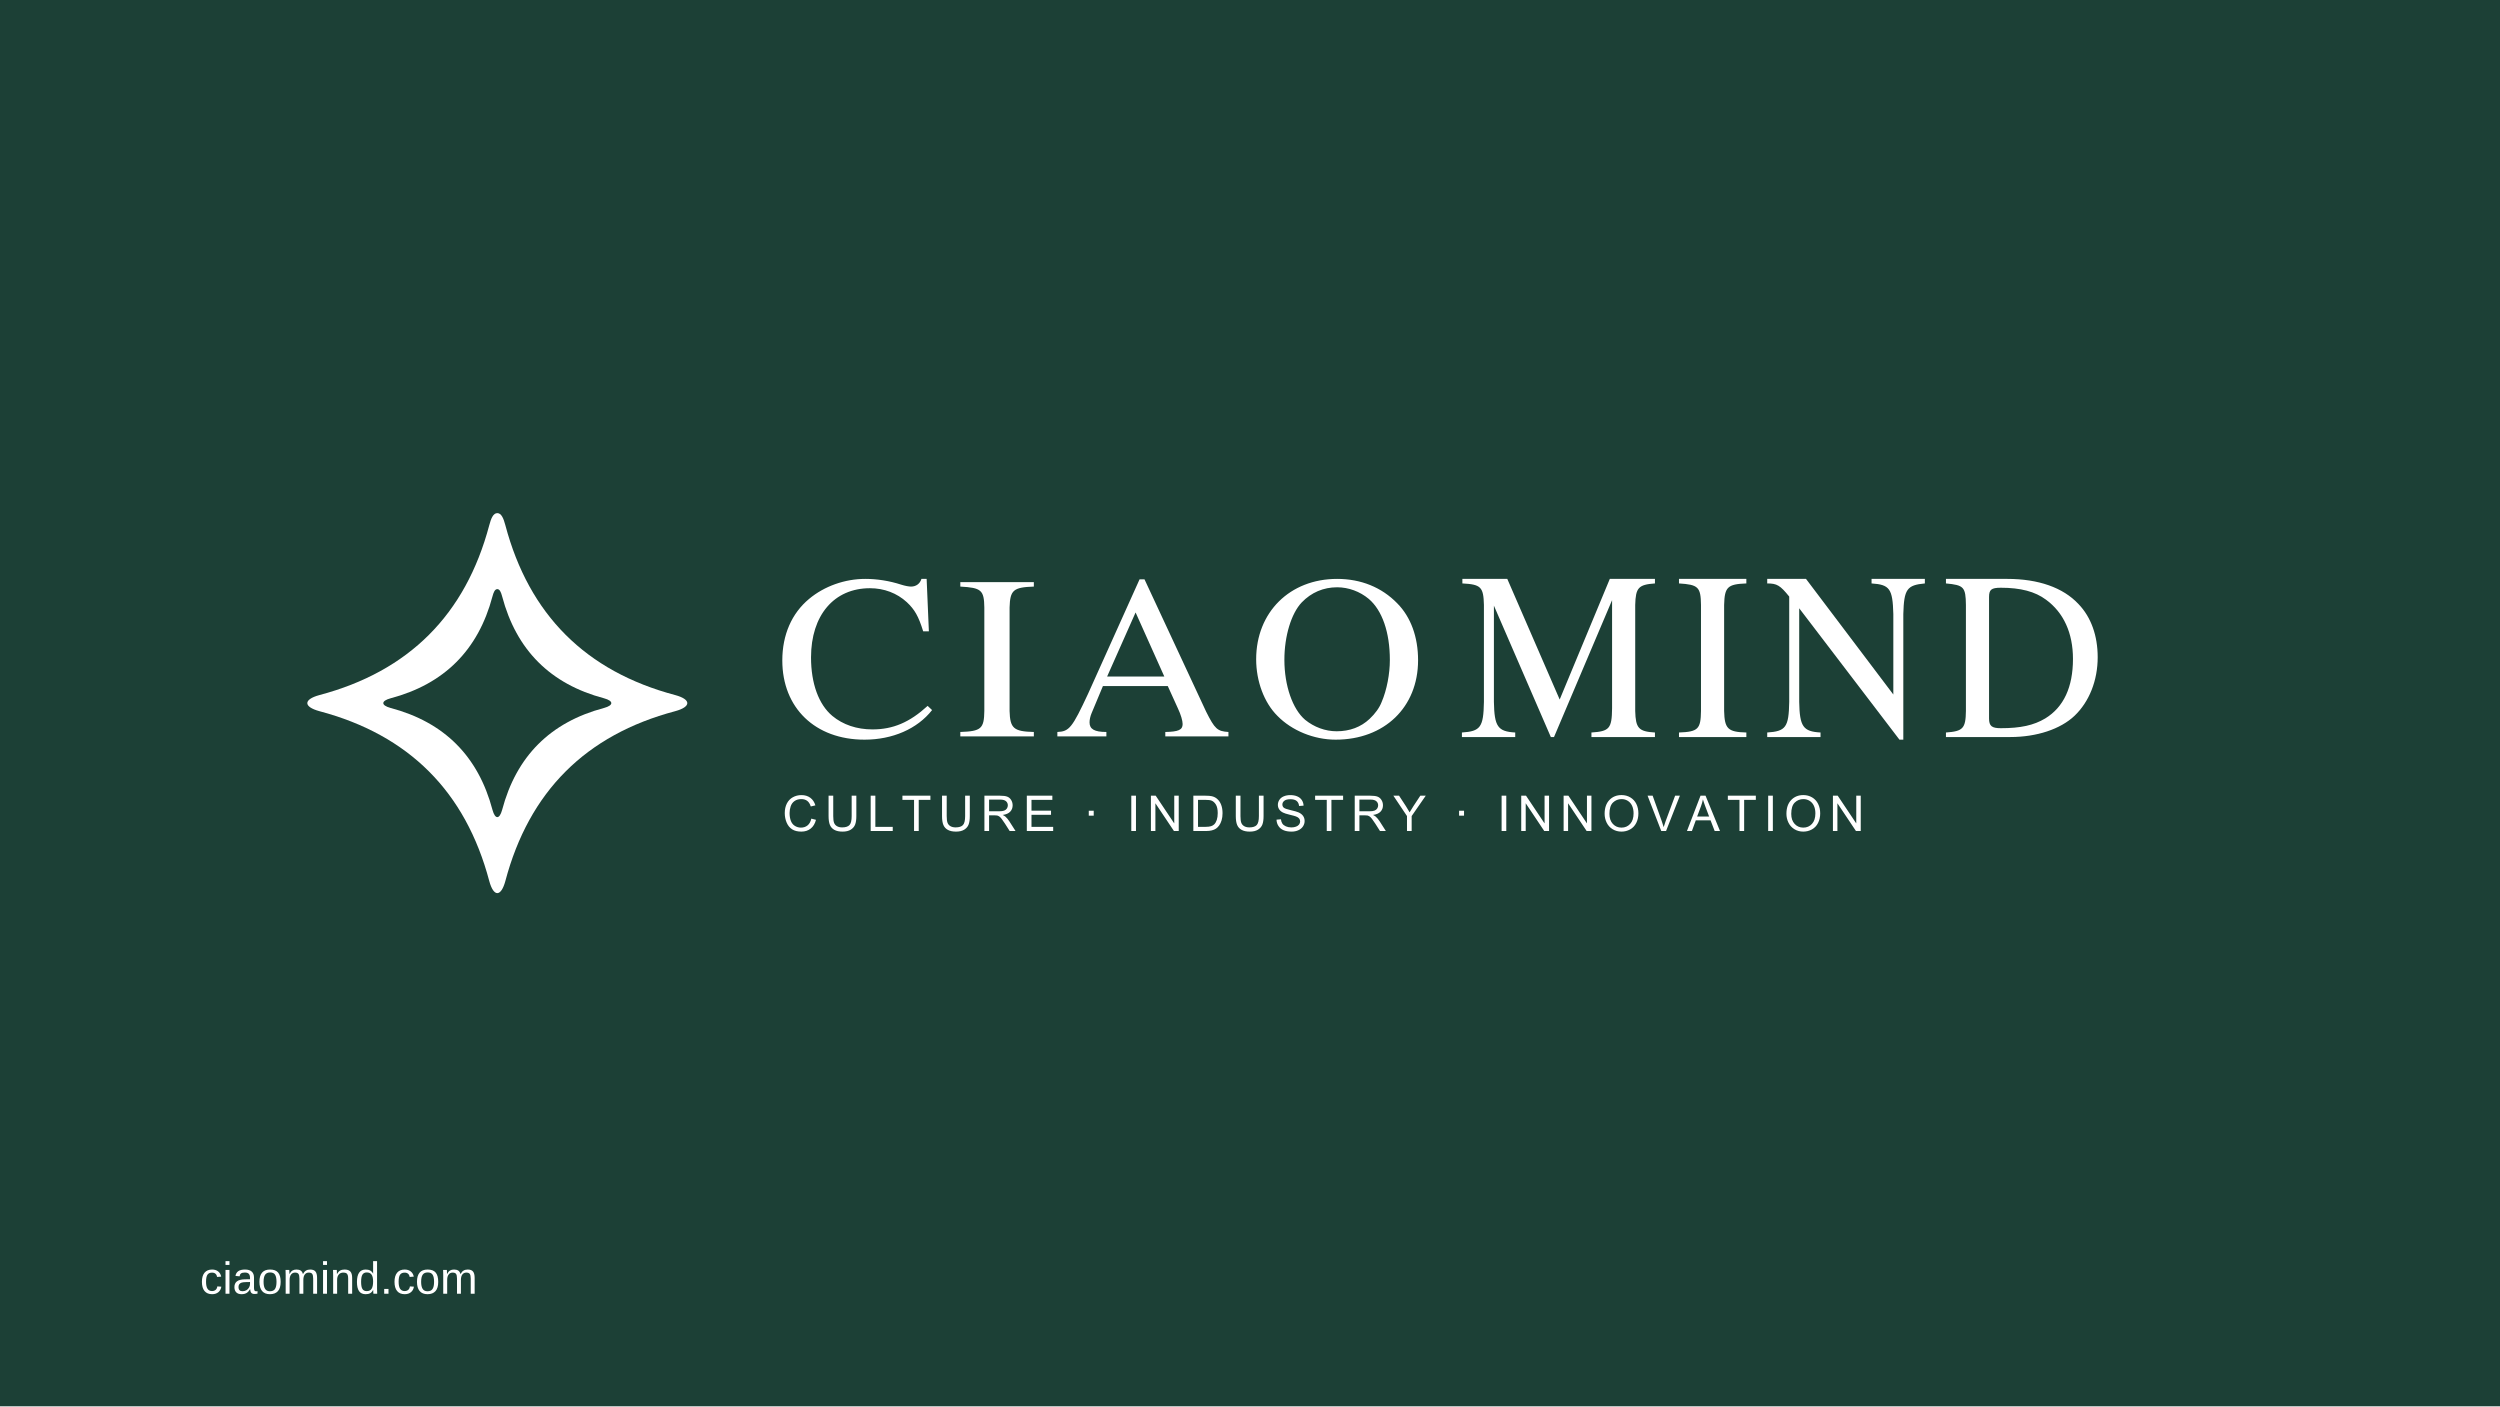
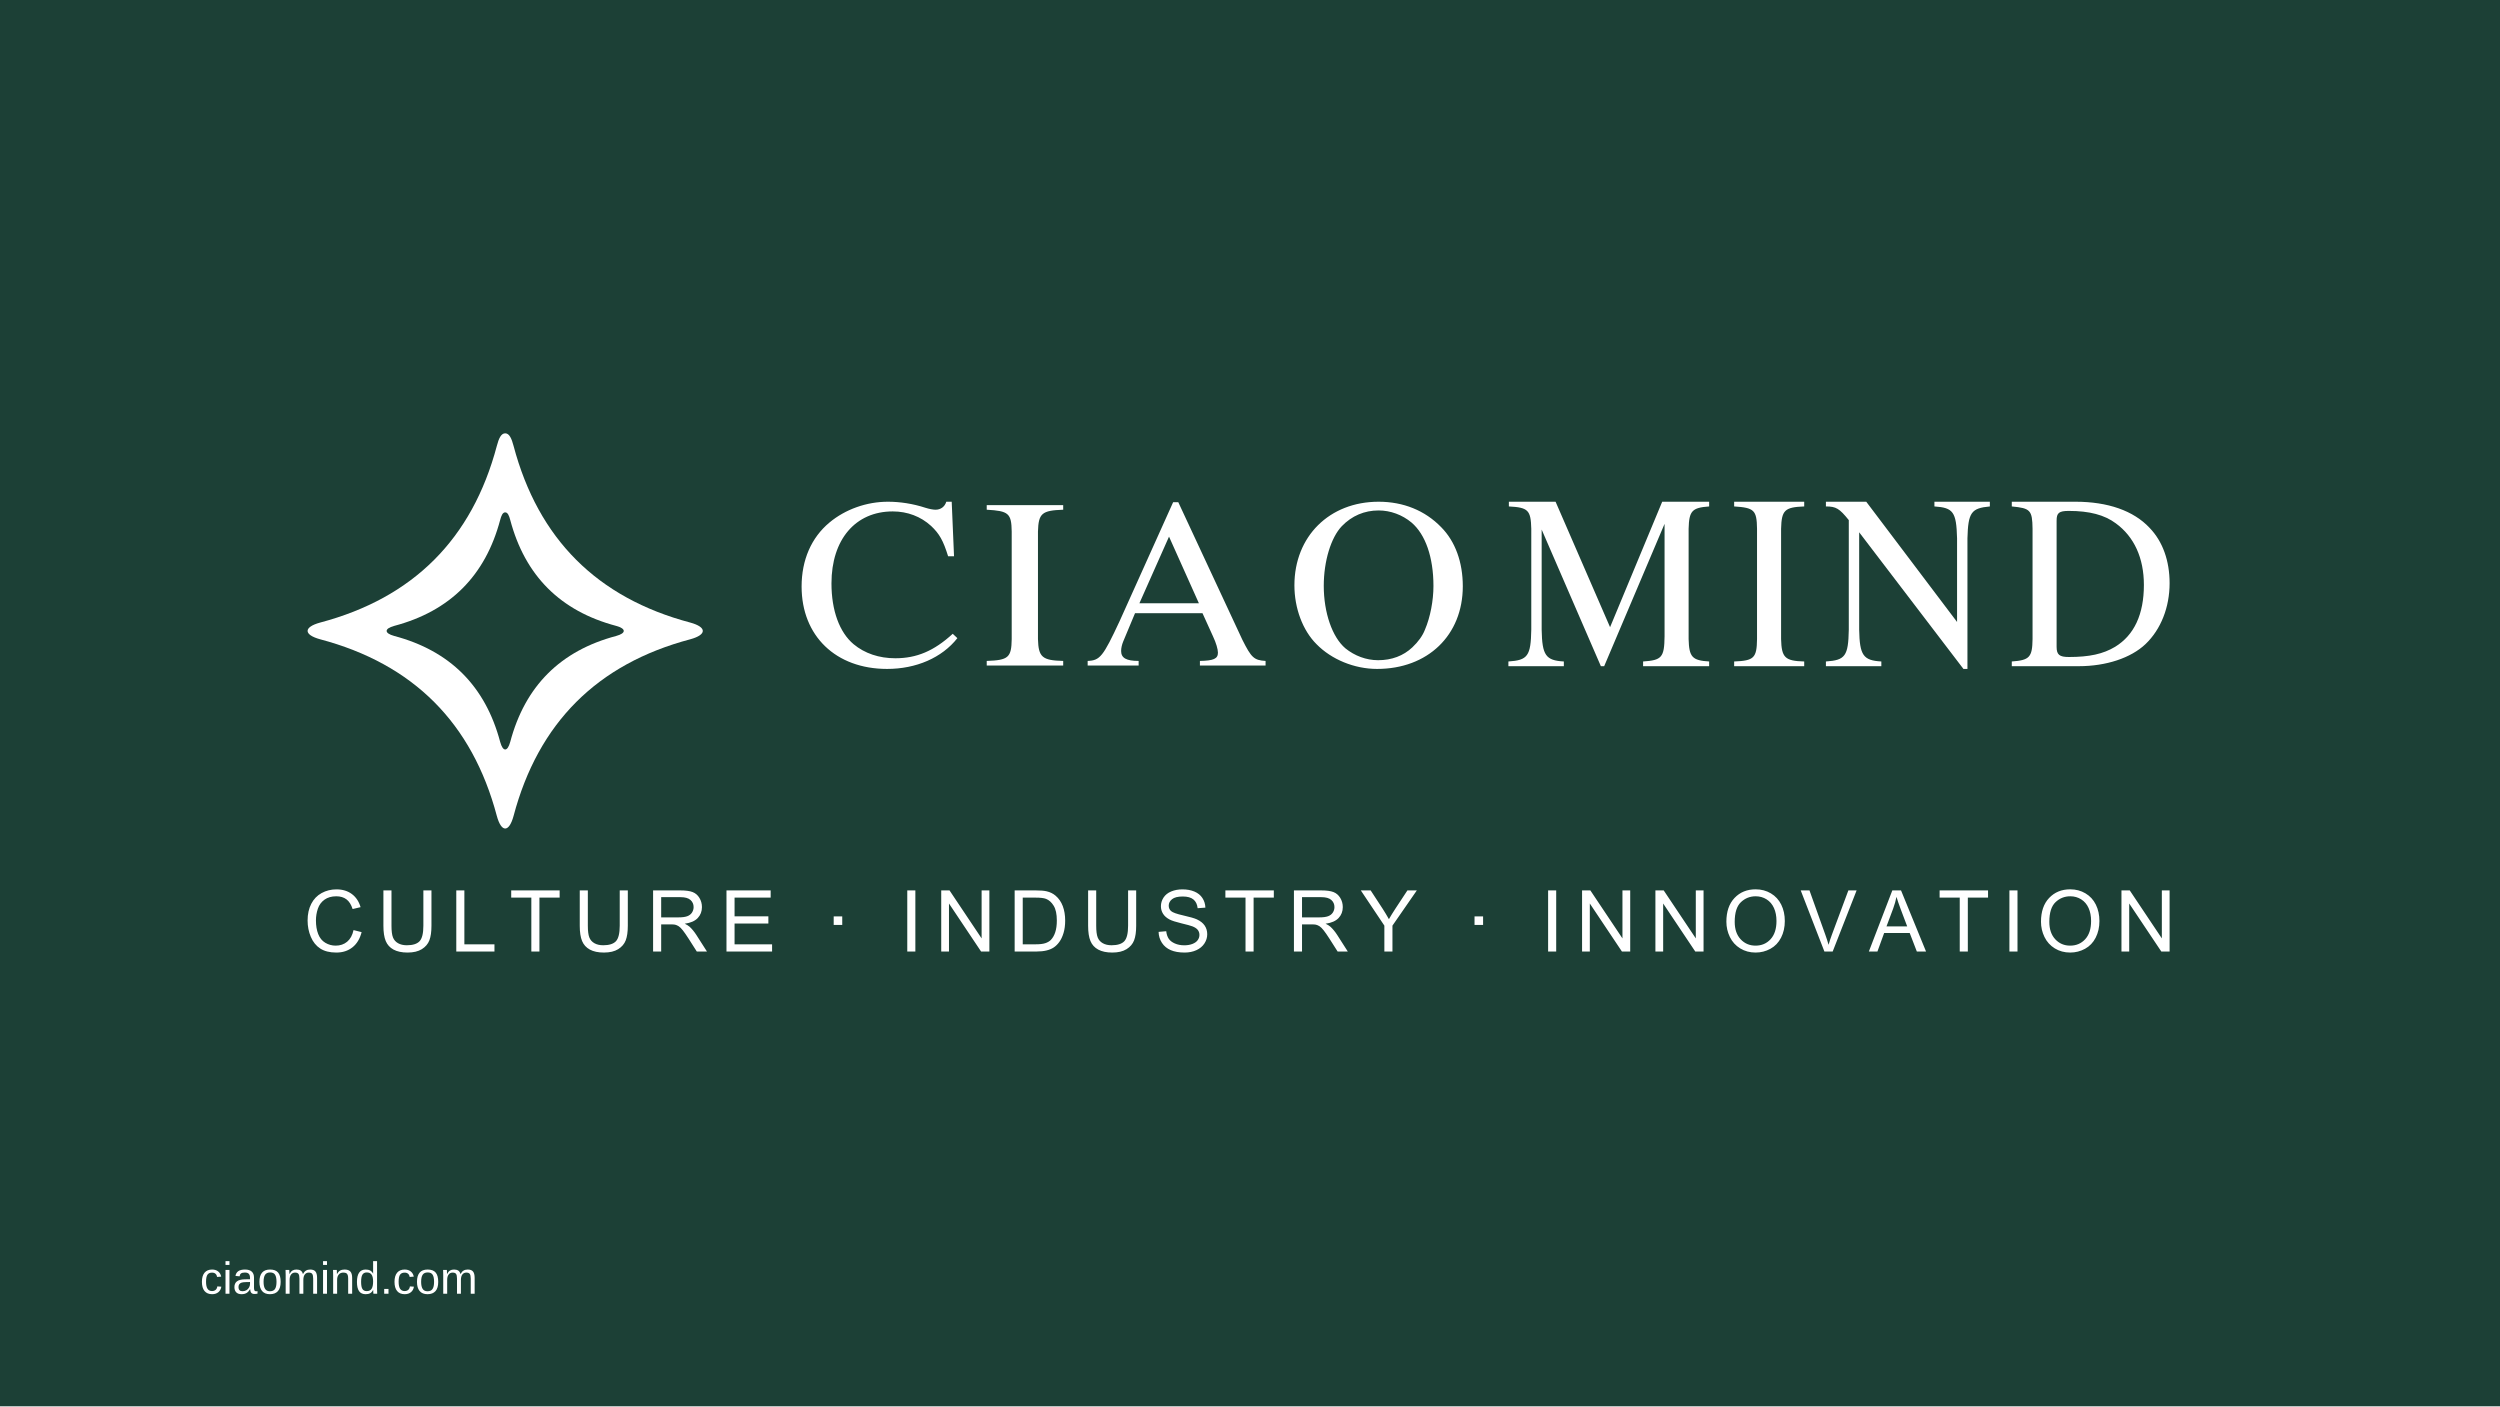
<svg xmlns="http://www.w3.org/2000/svg" width="1920" height="1080" viewBox="0 0 1920 1080" role="img" aria-label="CIAOMIND communication cover">
  <rect width="1920" height="1080" fill="#1C4036" />
-   <g transform="translate(230.400 388.468) scale(2.806154)">
+   <g transform="translate(230.400 326.957) scale(2.9184)">
    <g>
      <path fill="#FFFFFF" d="M 54 2 C 55.1 2 55.7 3.4 56.2 5.3 C 62.7 29.8 78.2 45.3 102.7 51.8 C 107.1 53 107.1 55 102.7 56.2 C 78.2 62.7 62.7 78.2 56.2 102.7 C 55 107.1 53 107.1 51.8 102.7 C 45.3 78.2 29.8 62.7 5.3 56.2 C .9 55 .9 53 5.3 51.8 C 29.8 45.3 45.3 29.8 51.8 5.3 C 52.3 3.4 52.9 2 54 2 Z" />
      <path fill="#1C4036" transform="translate(54 54) scale(.6) translate(-54 -54)" d="M 54 2 C 55.1 2 55.7 3.4 56.2 5.3 C 62.7 29.8 78.2 45.3 102.7 51.8 C 107.1 53 107.1 55 102.7 56.2 C 78.2 62.7 62.7 78.2 56.2 102.7 C 55 107.1 53 107.1 51.8 102.7 C 45.3 78.2 29.8 62.7 5.3 56.2 C .9 55 .9 53 5.3 51.8 C 29.8 45.3 45.3 29.8 51.8 5.3 C 52.3 3.4 52.9 2 54 2 Z" />
    </g>
    <g fill="#FFFFFF">
      <path transform="translate(8 18)" d="M164.112 16.348 163.502 2H162.079C161.673 3.339 160.589 4.104 159.234 4.104C158.624 4.104 157.607 3.913 156.591 3.594C153.271 2.51 149.883 2 146.699 2C141.143 2 135.519 3.977 131.318 7.484C126.575 11.438 124 17.304 124 24.319C124 37.328 133.012 46 146.495 46C154.152 46 160.928 43.067 164.993 37.901L163.773 36.754C158.827 41.281 154.287 43.194 148.664 43.194C144.395 43.194 140.6 41.919 137.687 39.496C133.96 36.371 131.86 30.632 131.86 23.49C131.86 11.948 138.161 4.551 147.986 4.551C151.848 4.551 155.371 5.89 158.082 8.377C160.25 10.417 161.266 12.203 162.554 16.348ZM172.717 45.107H192.841V43.896C187.285 43.768 186.336 42.875 186.201 38.157V9.843C186.336 5.061 187.217 4.296 192.841 4.104V2.893H172.717V4.104C178.477 4.423 179.222 5.061 179.29 9.843V38.157C179.222 43.003 178.409 43.704 172.717 43.896ZM246.098 43.896C243.049 43.704 242.371 43.067 240 38.348L223.129 2.128H221.773L207.68 33.438C203.343 42.748 202.53 43.768 199.278 43.896V45.107H212.694V43.896C209.442 43.896 208.086 43.13 208.086 41.281C208.086 40.516 208.29 39.623 208.629 38.794L211.745 31.333H229.498L232.276 37.455C233.089 39.177 233.563 40.835 233.563 41.728C233.563 43.322 232.411 43.832 228.82 43.896V45.107H246.098ZM212.897 28.719 220.689 11.183 228.549 28.719ZM275.843 2C262.902 2 253.687 11.119 253.687 24C253.687 29.994 255.855 35.861 259.514 39.496C263.444 43.513 269.474 46 275.437 46C288.785 46 298 37.136 298 24.255C298 17.942 296.035 12.458 292.308 8.696C288.04 4.296 282.348 2 275.843 2ZM275.843 4.296C278.96 4.296 282.077 5.443 284.516 7.484C288.175 10.609 290.276 16.603 290.276 24.191C290.276 27.954 289.463 32.354 288.04 35.67C287.43 37.264 286.278 38.858 284.72 40.325C282.348 42.557 279.299 43.704 275.708 43.704C272.591 43.704 269.542 42.557 267.103 40.58C263.647 37.646 261.411 31.206 261.411 24.128C261.411 17.623 263.308 11.438 266.154 8.441C268.797 5.699 272.117 4.296 275.843 4.296Z" />
      <path transform="translate(194 -42)" d="M176.827 62H164.474L150.755 95.016L136.415 62H124.124V63.242C129.214 63.504 129.897 64.223 130.021 69.126V95.67C129.897 102.6 129.09 103.712 124 104.039V105.281H138.588V104.039C133.808 103.777 132.877 102.404 132.753 95.67V69.322L148.334 105.281H149.203L165.095 67.819V97.435C165.032 102.993 164.35 103.712 159.446 104.039V105.281H176.827V104.039C172.357 103.777 171.55 102.862 171.426 98.155V69.126C171.55 64.419 172.295 63.569 176.827 63.242ZM183.407 105.281H201.844V104.039C196.753 103.908 195.884 102.993 195.76 98.155V69.126C195.884 64.223 196.691 63.438 201.844 63.242V62H183.407V63.242C188.684 63.569 189.366 64.223 189.428 69.126V98.155C189.366 103.123 188.621 103.842 183.407 104.039ZM250.698 62H236.11V63.242C241.076 63.569 241.883 64.681 242.069 71.611V93.643L218.17 62H207.555V63.242C210.224 63.242 211.093 63.765 213.576 66.838V95.67C213.452 102.6 212.645 103.712 207.555 104.039V105.281H222.143V104.039C217.363 103.777 216.432 102.404 216.308 95.67V70.042L243.745 106H244.801V71.611C244.987 64.811 245.794 63.7 250.698 63.242ZM256.471 105.281H274.101C281.301 105.281 287.819 103.123 291.668 99.462C295.703 95.605 298 89.786 298 83.444C298 77.56 296.2 72.461 292.724 68.865C288.502 64.354 281.736 62 273.232 62H256.471V63.242C261.375 63.7 261.872 64.223 261.934 69.126V98.155C261.872 102.927 261.127 103.712 256.471 104.039ZM268.265 66.969C268.265 64.942 268.886 64.419 271.493 64.419C276.894 64.419 280.867 65.465 283.847 67.688C288.689 71.218 291.234 76.841 291.234 83.902C291.234 91.617 288.689 97.108 283.66 100.181C280.494 102.077 276.894 102.862 271.493 102.862C269.01 102.862 268.265 102.273 268.265 100.181Z" />
-       <path d="M139.937 85.612 141.215 85.935Q140.813 87.51 139.768 88.338Q138.724 89.165 137.214 89.165Q135.652 89.165 134.673 88.529Q133.694 87.893 133.183 86.686Q132.672 85.48 132.672 84.096Q132.672 82.586 133.249 81.462Q133.826 80.338 134.891 79.755Q135.955 79.172 137.234 79.172Q138.684 79.172 139.673 79.91Q140.662 80.648 141.051 81.986L139.792 82.283Q139.455 81.228 138.816 80.747Q138.177 80.266 137.208 80.266Q136.094 80.266 135.345 80.8Q134.597 81.334 134.294 82.234Q133.991 83.133 133.991 84.089Q133.991 85.322 134.35 86.241Q134.709 87.161 135.467 87.616Q136.225 88.071 137.109 88.071Q138.183 88.071 138.928 87.451Q139.673 86.831 139.937 85.612ZM150.982 79.336H152.261V84.92Q152.261 86.376 151.931 87.233Q151.602 88.09 150.741 88.628Q149.881 89.165 148.484 89.165Q147.126 89.165 146.262 88.697Q145.399 88.229 145.03 87.342Q144.661 86.456 144.661 84.92V79.336H145.939V84.913Q145.939 86.172 146.173 86.769Q146.407 87.365 146.978 87.688Q147.548 88.011 148.372 88.011Q149.782 88.011 150.382 87.372Q150.982 86.732 150.982 84.913ZM156.187 89.0V79.336H157.466V87.86H162.225V89.0ZM168.057 89.0V80.477H164.873V79.336H172.533V80.477H169.336V89.0ZM182.036 79.336H183.315V84.92Q183.315 86.376 182.985 87.233Q182.655 88.09 181.795 88.628Q180.935 89.165 179.537 89.165Q178.18 89.165 177.316 88.697Q176.452 88.229 176.083 87.342Q175.714 86.456 175.714 84.92V79.336H176.993V84.913Q176.993 86.172 177.227 86.769Q177.461 87.365 178.031 87.688Q178.601 88.011 179.425 88.011Q180.836 88.011 181.436 87.372Q182.036 86.732 182.036 84.913ZM187.313 89.0V79.336H191.598Q192.89 79.336 193.562 79.597Q194.235 79.857 194.637 80.516Q195.039 81.176 195.039 81.973Q195.039 83.001 194.373 83.707Q193.708 84.412 192.317 84.603Q192.824 84.847 193.088 85.084Q193.648 85.599 194.149 86.37L195.83 89.0H194.222L192.943 86.99Q192.383 86.119 192.02 85.658Q191.657 85.197 191.371 85.012Q191.084 84.827 190.787 84.755Q190.57 84.709 190.075 84.709H188.592V89.0ZM188.592 83.601H191.341Q192.218 83.601 192.712 83.42Q193.207 83.239 193.464 82.84Q193.721 82.441 193.721 81.973Q193.721 81.288 193.223 80.846Q192.725 80.404 191.651 80.404H188.592ZM198.919 89.0V79.336H205.907V80.477H200.198V83.437H205.544V84.57H200.198V87.86H206.131V89.0ZM215.875 84.801V83.45H217.227V84.801ZM227.512 89.0V79.336H228.791V89.0ZM232.882 89.0V79.336H234.194L239.269 86.924V79.336H240.496V89.0H239.184L234.108 81.406V89.0ZM244.494 89.0V79.336H247.823Q248.95 79.336 249.544 79.475Q250.374 79.666 250.961 80.167Q251.726 80.813 252.105 81.818Q252.484 82.823 252.484 84.115Q252.484 85.216 252.227 86.067Q251.97 86.917 251.567 87.474Q251.165 88.031 250.687 88.351Q250.21 88.67 249.534 88.835Q248.858 89.0 247.981 89.0ZM245.773 87.86H247.836Q248.792 87.86 249.336 87.682Q249.88 87.504 250.203 87.181Q250.658 86.726 250.912 85.958Q251.165 85.19 251.165 84.096Q251.165 82.58 250.668 81.766Q250.17 80.951 249.458 80.675Q248.944 80.477 247.804 80.477H245.773ZM262.435 79.336H263.714V84.92Q263.714 86.376 263.384 87.233Q263.055 88.09 262.194 88.628Q261.334 89.165 259.937 89.165Q258.579 89.165 257.715 88.697Q256.852 88.229 256.483 87.342Q256.113 86.456 256.113 84.92V79.336H257.392V84.913Q257.392 86.172 257.626 86.769Q257.86 87.365 258.43 87.688Q259.001 88.011 259.825 88.011Q261.235 88.011 261.835 87.372Q262.435 86.732 262.435 84.913ZM267.258 85.895 268.464 85.79Q268.55 86.515 268.863 86.98Q269.176 87.444 269.835 87.731Q270.494 88.018 271.318 88.018Q272.05 88.018 272.61 87.8Q273.171 87.583 273.444 87.204Q273.718 86.825 273.718 86.376Q273.718 85.922 273.454 85.582Q273.191 85.243 272.584 85.012Q272.195 84.86 270.864 84.541Q269.532 84.221 268.998 83.938Q268.306 83.575 267.967 83.038Q267.627 82.5 267.627 81.835Q267.627 81.103 268.042 80.467Q268.458 79.831 269.255 79.501Q270.053 79.172 271.028 79.172Q272.103 79.172 272.924 79.518Q273.744 79.864 274.186 80.536Q274.628 81.208 274.66 82.059L273.434 82.151Q273.336 81.235 272.765 80.767Q272.195 80.299 271.081 80.299Q269.921 80.299 269.39 80.724Q268.86 81.149 268.86 81.749Q268.86 82.27 269.235 82.606Q269.605 82.942 271.164 83.295Q272.723 83.647 273.303 83.911Q274.146 84.3 274.548 84.897Q274.951 85.493 274.951 86.271Q274.951 87.042 274.509 87.724Q274.067 88.407 273.24 88.786Q272.413 89.165 271.378 89.165Q270.066 89.165 269.179 88.782Q268.293 88.4 267.789 87.632Q267.284 86.864 267.258 85.895ZM281.006 89.0V80.477H277.822V79.336H285.482V80.477H282.285V89.0ZM288.663 89.0V79.336H292.948Q294.24 79.336 294.912 79.597Q295.585 79.857 295.987 80.516Q296.389 81.176 296.389 81.973Q296.389 83.001 295.723 83.707Q295.058 84.412 293.667 84.603Q294.174 84.847 294.438 85.084Q294.998 85.599 295.499 86.37L297.18 89.0H295.572L294.293 86.99Q293.733 86.119 293.37 85.658Q293.007 85.197 292.721 85.012Q292.434 84.827 292.137 84.755Q291.92 84.709 291.425 84.709H289.942V89.0ZM289.942 83.601H292.691Q293.568 83.601 294.062 83.42Q294.557 83.239 294.814 82.84Q295.071 82.441 295.071 81.973Q295.071 81.288 294.573 80.846Q294.075 80.404 293.001 80.404H289.942ZM302.965 89.0V84.906L299.241 79.336H300.797L302.702 82.25Q303.229 83.067 303.684 83.885Q304.119 83.127 304.739 82.177L306.611 79.336H308.1L304.244 84.906V89.0ZM317.225 84.801V83.45H318.577V84.801ZM328.862 89.0V79.336H330.141V89.0ZM334.232 89.0V79.336H335.544L340.619 86.924V79.336H341.846V89.0H340.534L335.458 81.406V89.0ZM345.831 89.0V79.336H347.143L352.219 86.924V79.336H353.445V89.0H352.133L347.057 81.406V89.0ZM357.055 84.293Q357.055 81.887 358.347 80.526Q359.639 79.165 361.682 79.165Q363.02 79.165 364.095 79.804Q365.169 80.444 365.733 81.588Q366.296 82.731 366.296 84.181Q366.296 85.651 365.703 86.812Q365.11 87.972 364.022 88.568Q362.935 89.165 361.676 89.165Q360.311 89.165 359.237 88.506Q358.162 87.846 357.608 86.706Q357.055 85.566 357.055 84.293ZM358.373 84.313Q358.373 86.06 359.312 87.065Q360.252 88.071 361.669 88.071Q363.113 88.071 364.045 87.055Q364.978 86.04 364.978 84.175Q364.978 82.995 364.579 82.115Q364.181 81.235 363.413 80.75Q362.645 80.266 361.689 80.266Q360.331 80.266 359.352 81.199Q358.373 82.131 358.373 84.313ZM372.556 89.0 368.812 79.336H370.197L372.708 86.357Q373.011 87.2 373.216 87.939Q373.44 87.148 373.736 86.357L376.347 79.336H377.652L373.868 89.0ZM379.588 89.0 383.299 79.336H384.676L388.631 89.0H387.175L386.048 86.073H382.007L380.945 89.0ZM382.376 85.032H385.652L384.643 82.355Q384.182 81.136 383.958 80.352Q383.773 81.281 383.437 82.197ZM393.962 89.0V80.477H390.778V79.336H398.438V80.477H395.241V89.0ZM401.817 89.0V79.336H403.096V89.0ZM406.811 84.293Q406.811 81.887 408.103 80.526Q409.395 79.165 411.439 79.165Q412.777 79.165 413.851 79.804Q414.926 80.444 415.489 81.588Q416.053 82.731 416.053 84.181Q416.053 85.651 415.46 86.812Q414.867 87.972 413.779 88.568Q412.691 89.165 411.432 89.165Q410.068 89.165 408.993 88.506Q407.919 87.846 407.365 86.706Q406.811 85.566 406.811 84.293ZM408.13 84.313Q408.13 86.06 409.069 87.065Q410.008 88.071 411.426 88.071Q412.869 88.071 413.802 87.055Q414.735 86.04 414.735 84.175Q414.735 82.995 414.336 82.115Q413.937 81.235 413.169 80.75Q412.401 80.266 411.445 80.266Q410.088 80.266 409.109 81.199Q408.13 82.131 408.13 84.313ZM419.538 89.0V79.336H420.85L425.925 86.924V79.336H427.151V89.0H425.84L420.764 81.406V89.0Z" />
+       <g transform="translate(2 122) scale(1.663955) translate(-132.6724 -79.16504)">
+         <path d="M139.937 85.612 141.215 85.935Q140.813 87.51 139.768 88.338Q138.724 89.165 137.214 89.165Q135.652 89.165 134.673 88.529Q133.694 87.893 133.183 86.686Q132.672 85.48 132.672 84.096Q132.672 82.586 133.249 81.462Q133.826 80.338 134.891 79.755Q135.955 79.172 137.234 79.172Q138.684 79.172 139.673 79.91Q140.662 80.648 141.051 81.986L139.792 82.283Q139.455 81.228 138.816 80.747Q138.177 80.266 137.208 80.266Q136.094 80.266 135.345 80.8Q134.597 81.334 134.294 82.234Q133.991 83.133 133.991 84.089Q133.991 85.322 134.35 86.241Q134.709 87.161 135.467 87.616Q136.225 88.071 137.109 88.071Q138.183 88.071 138.928 87.451Q139.673 86.831 139.937 85.612ZM150.982 79.336H152.261V84.92Q152.261 86.376 151.931 87.233Q151.602 88.09 150.741 88.628Q149.881 89.165 148.484 89.165Q147.126 89.165 146.262 88.697Q145.399 88.229 145.03 87.342Q144.661 86.456 144.661 84.92V79.336H145.939V84.913Q145.939 86.172 146.173 86.769Q146.407 87.365 146.978 87.688Q147.548 88.011 148.372 88.011Q149.782 88.011 150.382 87.372Q150.982 86.732 150.982 84.913ZM156.187 89.0V79.336H157.466V87.86H162.225V89.0ZM168.057 89.0V80.477H164.873V79.336H172.533V80.477H169.336V89.0ZM182.036 79.336H183.315V84.92Q183.315 86.376 182.985 87.233Q182.655 88.09 181.795 88.628Q180.935 89.165 179.537 89.165Q178.18 89.165 177.316 88.697Q176.452 88.229 176.083 87.342Q175.714 86.456 175.714 84.92V79.336H176.993V84.913Q176.993 86.172 177.227 86.769Q177.461 87.365 178.031 87.688Q178.601 88.011 179.425 88.011Q180.836 88.011 181.436 87.372Q182.036 86.732 182.036 84.913ZM187.313 89.0V79.336H191.598Q192.89 79.336 193.562 79.597Q194.235 79.857 194.637 80.516Q195.039 81.176 195.039 81.973Q195.039 83.001 194.373 83.707Q193.708 84.412 192.317 84.603Q192.824 84.847 193.088 85.084Q193.648 85.599 194.149 86.37L195.83 89.0H194.222L192.943 86.99Q192.383 86.119 192.02 85.658Q191.657 85.197 191.371 85.012Q191.084 84.827 190.787 84.755Q190.57 84.709 190.075 84.709H188.592V89.0ZM188.592 83.601H191.341Q192.218 83.601 192.712 83.42Q193.207 83.239 193.464 82.84Q193.721 82.441 193.721 81.973Q193.721 81.288 193.223 80.846Q192.725 80.404 191.651 80.404H188.592ZM198.919 89.0V79.336H205.907V80.477H200.198V83.437H205.544V84.57H200.198V87.86H206.131V89.0ZM215.875 84.801V83.45H217.227V84.801ZM227.512 89.0V79.336H228.791V89.0ZM232.882 89.0V79.336H234.194L239.269 86.924V79.336H240.496V89.0H239.184L234.108 81.406V89.0ZM244.494 89.0V79.336H247.823Q248.95 79.336 249.544 79.475Q250.374 79.666 250.961 80.167Q251.726 80.813 252.105 81.818Q252.484 82.823 252.484 84.115Q252.484 85.216 252.227 86.067Q251.97 86.917 251.567 87.474Q251.165 88.031 250.687 88.351Q250.21 88.67 249.534 88.835Q248.858 89.0 247.981 89.0ZM245.773 87.86H247.836Q248.792 87.86 249.336 87.682Q249.88 87.504 250.203 87.181Q250.658 86.726 250.912 85.958Q251.165 85.19 251.165 84.096Q251.165 82.58 250.668 81.766Q250.17 80.951 249.458 80.675Q248.944 80.477 247.804 80.477H245.773ZM262.435 79.336H263.714V84.92Q263.714 86.376 263.384 87.233Q263.055 88.09 262.194 88.628Q261.334 89.165 259.937 89.165Q258.579 89.165 257.715 88.697Q256.852 88.229 256.483 87.342Q256.113 86.456 256.113 84.92V79.336H257.392V84.913Q257.392 86.172 257.626 86.769Q257.86 87.365 258.43 87.688Q259.001 88.011 259.825 88.011Q261.235 88.011 261.835 87.372Q262.435 86.732 262.435 84.913ZM267.258 85.895 268.464 85.79Q268.55 86.515 268.863 86.98Q269.176 87.444 269.835 87.731Q270.494 88.018 271.318 88.018Q272.05 88.018 272.61 87.8Q273.171 87.583 273.444 87.204Q273.718 86.825 273.718 86.376Q273.718 85.922 273.454 85.582Q273.191 85.243 272.584 85.012Q272.195 84.86 270.864 84.541Q269.532 84.221 268.998 83.938Q268.306 83.575 267.967 83.038Q267.627 82.5 267.627 81.835Q267.627 81.103 268.042 80.467Q268.458 79.831 269.255 79.501Q270.053 79.172 271.028 79.172Q272.103 79.172 272.924 79.518Q273.744 79.864 274.186 80.536Q274.628 81.208 274.66 82.059L273.434 82.151Q273.336 81.235 272.765 80.767Q272.195 80.299 271.081 80.299Q269.921 80.299 269.39 80.724Q268.86 81.149 268.86 81.749Q268.86 82.27 269.235 82.606Q269.605 82.942 271.164 83.295Q272.723 83.647 273.303 83.911Q274.146 84.3 274.548 84.897Q274.951 85.493 274.951 86.271Q274.951 87.042 274.509 87.724Q274.067 88.407 273.24 88.786Q272.413 89.165 271.378 89.165Q270.066 89.165 269.179 88.782Q268.293 88.4 267.789 87.632Q267.284 86.864 267.258 85.895ZM281.006 89.0V80.477H277.822V79.336H285.482V80.477H282.285V89.0ZM288.663 89.0V79.336H292.948Q294.24 79.336 294.912 79.597Q295.585 79.857 295.987 80.516Q296.389 81.176 296.389 81.973Q296.389 83.001 295.723 83.707Q295.058 84.412 293.667 84.603Q294.174 84.847 294.438 85.084Q294.998 85.599 295.499 86.37L297.18 89.0H295.572L294.293 86.99Q293.733 86.119 293.37 85.658Q293.007 85.197 292.721 85.012Q292.434 84.827 292.137 84.755Q291.92 84.709 291.425 84.709H289.942V89.0ZM289.942 83.601H292.691Q293.568 83.601 294.062 83.42Q294.557 83.239 294.814 82.84Q295.071 82.441 295.071 81.973Q295.071 81.288 294.573 80.846Q294.075 80.404 293.001 80.404H289.942ZM302.965 89.0V84.906L299.241 79.336H300.797L302.702 82.25Q303.229 83.067 303.684 83.885Q304.119 83.127 304.739 82.177L306.611 79.336H308.1L304.244 84.906V89.0ZM317.225 84.801V83.45H318.577V84.801ZM328.862 89.0V79.336H330.141V89.0ZM334.232 89.0V79.336H335.544L340.619 86.924V79.336H341.846V89.0H340.534L335.458 81.406V89.0ZM345.831 89.0V79.336H347.143L352.219 86.924V79.336H353.445V89.0H352.133L347.057 81.406V89.0ZM357.055 84.293Q357.055 81.887 358.347 80.526Q359.639 79.165 361.682 79.165Q363.02 79.165 364.095 79.804Q365.169 80.444 365.733 81.588Q366.296 82.731 366.296 84.181Q366.296 85.651 365.703 86.812Q365.11 87.972 364.022 88.568Q362.935 89.165 361.676 89.165Q360.311 89.165 359.237 88.506Q358.162 87.846 357.608 86.706Q357.055 85.566 357.055 84.293ZM358.373 84.313Q358.373 86.06 359.312 87.065Q360.252 88.071 361.669 88.071Q363.113 88.071 364.045 87.055Q364.978 86.04 364.978 84.175Q364.978 82.995 364.579 82.115Q364.181 81.235 363.413 80.75Q362.645 80.266 361.689 80.266Q360.331 80.266 359.352 81.199Q358.373 82.131 358.373 84.313ZM372.556 89.0 368.812 79.336H370.197L372.708 86.357Q373.011 87.2 373.216 87.939Q373.44 87.148 373.736 86.357L376.347 79.336H377.652L373.868 89.0ZM379.588 89.0 383.299 79.336H384.676L388.631 89.0H387.175L386.048 86.073H382.007L380.945 89.0ZM382.376 85.032H385.652L384.643 82.355Q384.182 81.136 383.958 80.352Q383.773 81.281 383.437 82.197ZM393.962 89.0V80.477H390.778V79.336H398.438V80.477H395.241V89.0ZM401.817 89.0V79.336H403.096V89.0ZM406.811 84.293Q406.811 81.887 408.103 80.526Q409.395 79.165 411.439 79.165Q412.777 79.165 413.851 79.804Q414.926 80.444 415.489 81.588Q416.053 82.731 416.053 84.181Q416.053 85.651 415.46 86.812Q414.867 87.972 413.779 88.568Q412.691 89.165 411.432 89.165Q410.068 89.165 408.993 88.506Q407.919 87.846 407.365 86.706Q406.811 85.566 406.811 84.293ZM408.13 84.313Q408.13 86.06 409.069 87.065Q410.008 88.071 411.426 88.071Q412.869 88.071 413.802 87.055Q414.735 86.04 414.735 84.175Q414.735 82.995 414.336 82.115Q413.937 81.235 413.169 80.75Q412.401 80.266 411.445 80.266Q410.088 80.266 409.109 81.199Q408.13 82.131 408.13 84.313ZM419.538 89.0V79.336H420.85L425.925 86.924V79.336H427.151V89.0H425.84L420.764 81.406V89.0Z" />
+       </g>
    </g>
  </g>
  <text x="153.6" y="993.6" fill="#FFFFFF" font-family="Arial,sans-serif" font-size="34.56">ciaomind.com</text>
</svg>
